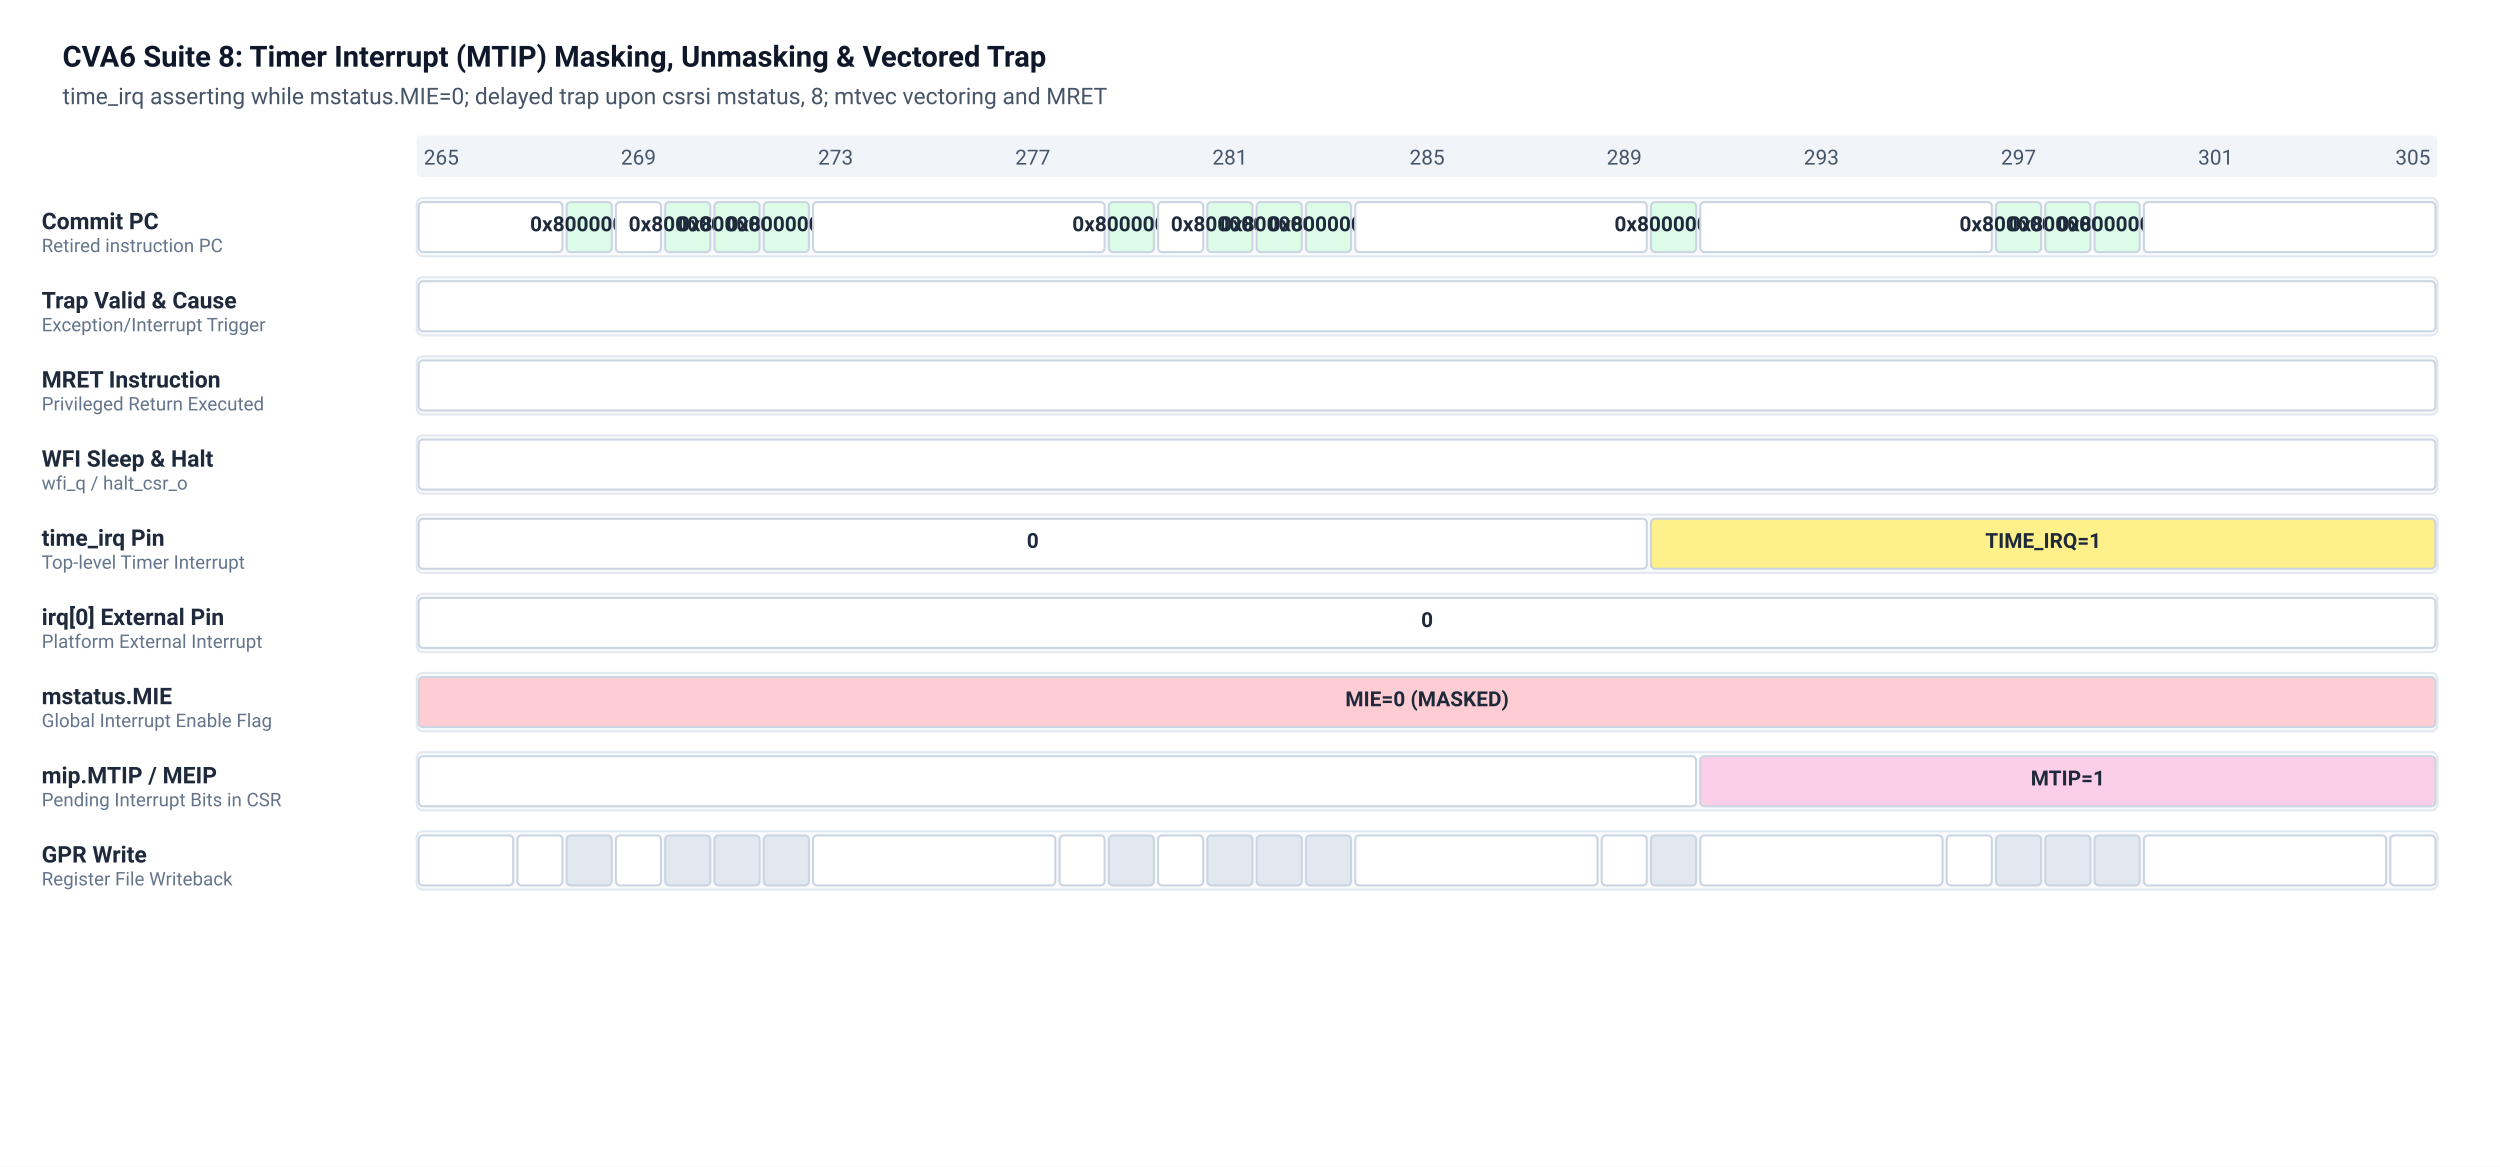
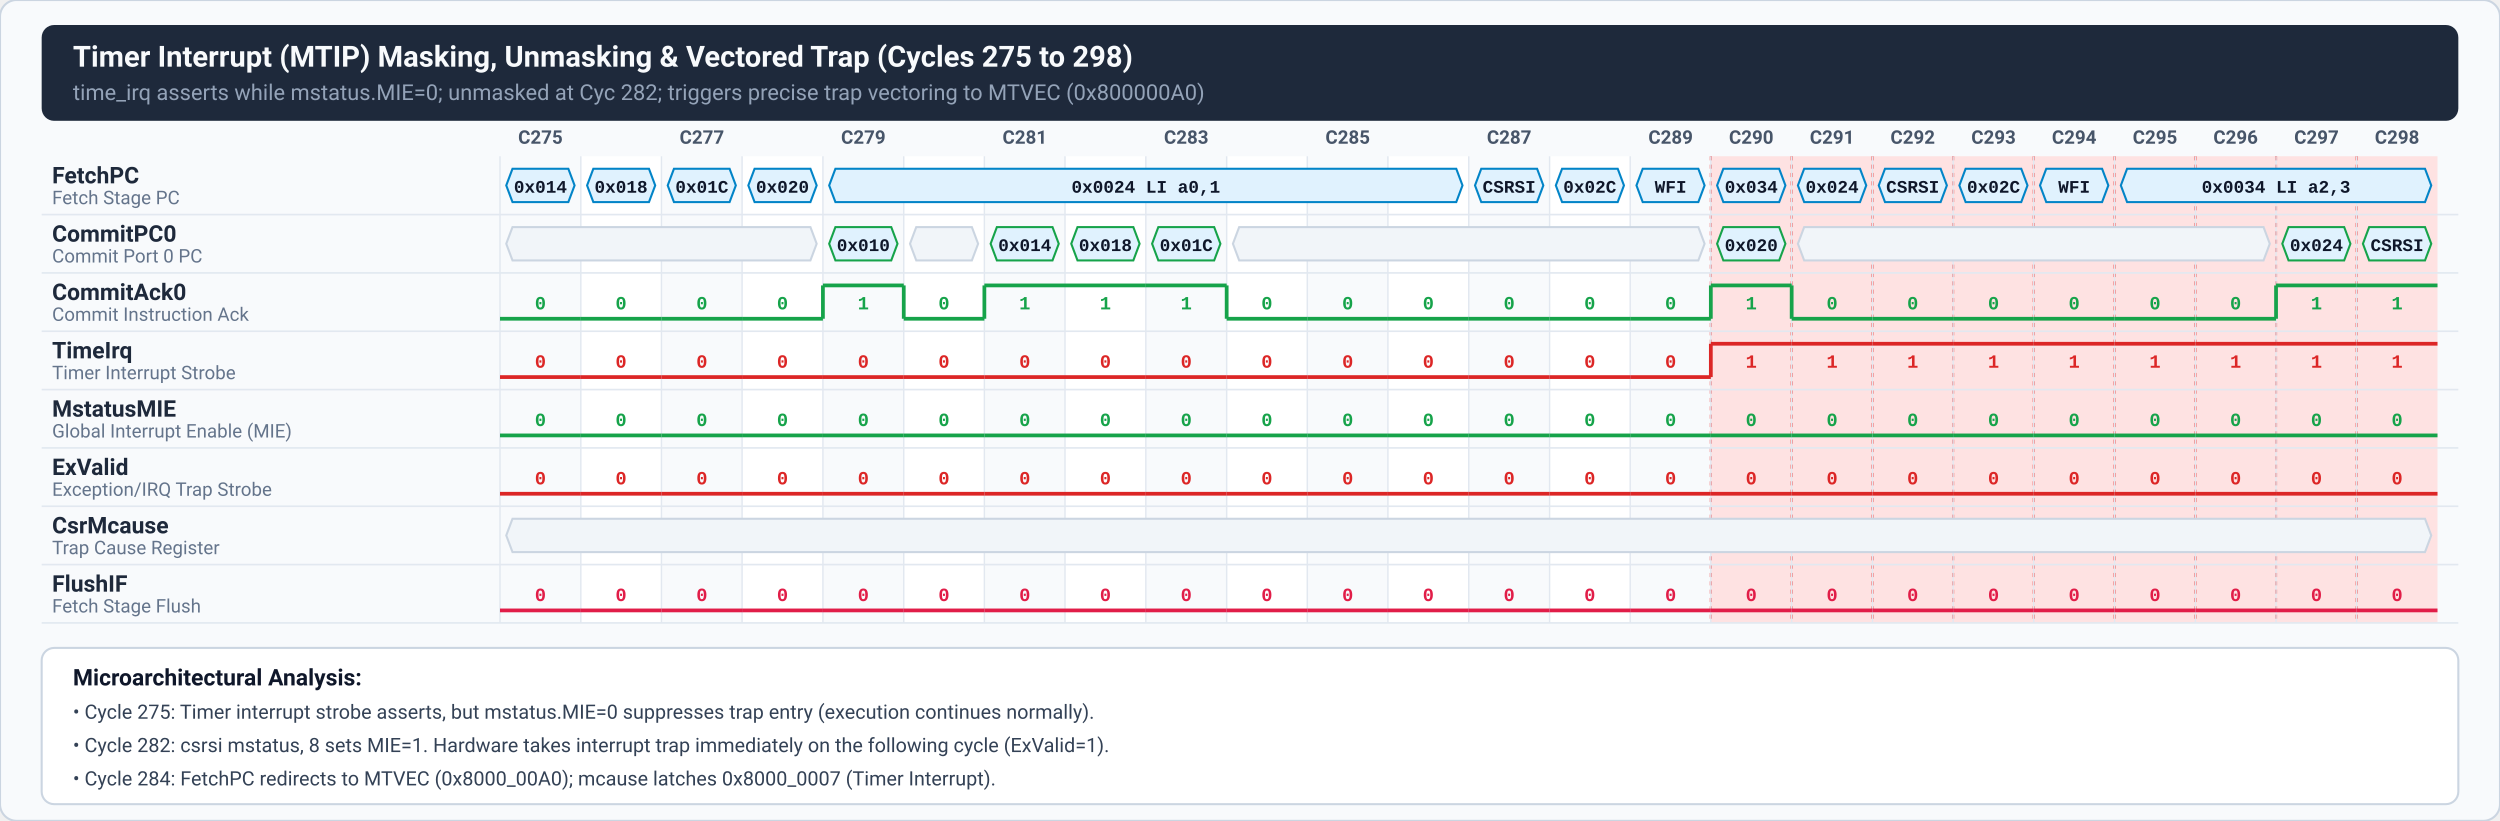
- <svg xmlns="http://www.w3.org/2000/svg" width="1200" height="560" viewBox="0 0 1200 560">
+ <svg xmlns="http://www.w3.org/2000/svg" viewBox="0 0 1200 394" width="1200" height="394">
  <defs>
-     <style type="text/css">
-     text { font-family: -apple-system, BlinkMacSystemFont, 'Segoe UI', Roboto, Helvetica, Arial, sans-serif; }
-     .sig-lbl { font-size: 11px; font-weight: 600; fill: #1e293b; }
-     .sig-sub { font-size: 9px; fill: #64748b; }
-     .cyc-lbl { font-size: 10px; fill: #475569; text-anchor: middle; }
-     .box-lbl { font-size: 10px; font-weight: 600; text-anchor: middle; }
-     .hex-lbl { font-size: 9px; font-family: monospace; text-anchor: middle; }
-     .sec-hdr { font-size: 14px; font-weight: 700; fill: #0f172a; }
-     .sec-sub { font-size: 11px; fill: #475569; }
-   </style>
-     <linearGradient id="grid-grad" x1="0" y1="0" x2="0" y2="1">
-       <stop offset="0%" stop-color="#f8fafc" />
-       <stop offset="100%" stop-color="#f1f5f9" />
-     </linearGradient>
+     <style>
+   text { font-family: -apple-system, BlinkMacSystemFont, "Segoe UI", Roboto, Helvetica, Arial, sans-serif; }
+   .title { font-size: 15px; font-weight: 700; fill: #0f172a; }
+   .subtitle { font-size: 11px; fill: #475569; }
+   .sig-name { font-size: 11px; font-weight: 600; fill: #1e293b; }
+   .sig-sub { font-size: 9px; fill: #64748b; }
+   .bus { font-family: "SFMono-Regular", Consolas, "Liberation Mono", Menlo, monospace; font-size: 8.5px; font-weight: 600; text-anchor: middle; fill: #0f172a; }
+   .bit { font-family: "SFMono-Regular", Consolas, "Liberation Mono", Menlo, monospace; font-size: 9px; font-weight: 600; text-anchor: middle; }
+   .cyc { font-size: 9px; fill: #475569; font-weight: 600; text-anchor: middle; }
+   .ann-title { font-size: 11px; font-weight: 700; fill: #0f172a; }
+   .ann-body { font-size: 9.5px; fill: #334155; }
+   .tag-lbl { font-size: 9px; font-weight: 700; text-anchor: middle; fill: #ffffff; }
+ </style>
  </defs>
-   <rect width="1200" height="560" fill="#ffffff" />
-   <text x="30" y="32" class="sec-hdr">CVA6 Suite 8: Timer Interrupt (MTIP) Masking, Unmasking &amp; Vectored Trap</text>
-   <text x="30" y="50" class="sec-sub">time_irq asserting while mstatus.MIE=0; delayed trap upon csrsi mstatus, 8; mtvec vectoring and MRET</text>
-   <rect x="200" y="65" width="970" height="20" fill="#f1f5f9" rx="2" />
-   <text x="211.829" y="79" class="cyc-lbl">265</text>
-   <text x="306.463" y="79" class="cyc-lbl">269</text>
-   <text x="401.098" y="79" class="cyc-lbl">273</text>
-   <text x="495.732" y="79" class="cyc-lbl">277</text>
-   <text x="590.366" y="79" class="cyc-lbl">281</text>
-   <text x="685" y="79" class="cyc-lbl">285</text>
-   <text x="779.634" y="79" class="cyc-lbl">289</text>
-   <text x="874.268" y="79" class="cyc-lbl">293</text>
-   <text x="968.902" y="79" class="cyc-lbl">297</text>
-   <text x="1063.537" y="79" class="cyc-lbl">301</text>
-   <text x="1158.171" y="79" class="cyc-lbl">305</text>
-   <text x="20" y="110" class="sig-lbl">Commit PC</text>
-   <text x="20" y="121" class="sig-sub">Retired instruction PC</text>
-   <rect x="200" y="95" width="970" height="28" fill="#f8fafc" stroke="#e2e8f0" rx="3" />
-   <rect x="201.0" y="97" width="68.976" height="24" rx="2" fill="#ffffff" stroke="#cbd5e1" />
-   <rect x="271.976" y="97" width="21.659" height="24" rx="2" fill="#dcfce7" stroke="#cbd5e1" />
-   <text x="282.805" y="111" class="box-lbl" fill="#1e293b">0x80000000</text>
-   <rect x="295.634" y="97" width="21.659" height="24" rx="2" fill="#ffffff" stroke="#cbd5e1" />
-   <rect x="319.293" y="97" width="21.659" height="24" rx="2" fill="#dcfce7" stroke="#cbd5e1" />
-   <text x="330.122" y="111" class="box-lbl" fill="#1e293b">0x80000004</text>
-   <rect x="342.951" y="97" width="21.659" height="24" rx="2" fill="#dcfce7" stroke="#cbd5e1" />
-   <text x="353.78" y="111" class="box-lbl" fill="#1e293b">0x80000008</text>
-   <rect x="366.61" y="97" width="21.659" height="24" rx="2" fill="#dcfce7" stroke="#cbd5e1" />
-   <text x="377.439" y="111" class="box-lbl" fill="#1e293b">0x8000000C</text>
-   <rect x="390.268" y="97" width="139.951" height="24" rx="2" fill="#ffffff" stroke="#cbd5e1" />
-   <rect x="532.22" y="97" width="21.659" height="24" rx="2" fill="#dcfce7" stroke="#cbd5e1" />
-   <text x="543.049" y="111" class="box-lbl" fill="#1e293b">0x80000010</text>
-   <rect x="555.878" y="97" width="21.659" height="24" rx="2" fill="#ffffff" stroke="#cbd5e1" />
-   <rect x="579.537" y="97" width="21.659" height="24" rx="2" fill="#dcfce7" stroke="#cbd5e1" />
-   <text x="590.366" y="111" class="box-lbl" fill="#1e293b">0x80000014</text>
-   <rect x="603.195" y="97" width="21.659" height="24" rx="2" fill="#dcfce7" stroke="#cbd5e1" />
-   <text x="614.024" y="111" class="box-lbl" fill="#1e293b">0x80000018</text>
-   <rect x="626.854" y="97" width="21.659" height="24" rx="2" fill="#dcfce7" stroke="#cbd5e1" />
-   <text x="637.683" y="111" class="box-lbl" fill="#1e293b">0x8000001C</text>
-   <rect x="650.512" y="97" width="139.951" height="24" rx="2" fill="#ffffff" stroke="#cbd5e1" />
-   <rect x="792.463" y="97" width="21.659" height="24" rx="2" fill="#dcfce7" stroke="#cbd5e1" />
-   <text x="803.293" y="111" class="box-lbl" fill="#1e293b">0x80000020</text>
-   <rect x="816.122" y="97" width="139.951" height="24" rx="2" fill="#ffffff" stroke="#cbd5e1" />
-   <rect x="958.073" y="97" width="21.659" height="24" rx="2" fill="#dcfce7" stroke="#cbd5e1" />
-   <text x="968.902" y="111" class="box-lbl" fill="#1e293b">0x80000024</text>
-   <rect x="981.732" y="97" width="21.659" height="24" rx="2" fill="#dcfce7" stroke="#cbd5e1" />
-   <text x="992.561" y="111" class="box-lbl" fill="#1e293b">0x80000028</text>
-   <rect x="1005.39" y="97" width="21.659" height="24" rx="2" fill="#dcfce7" stroke="#cbd5e1" />
-   <text x="1016.22" y="111" class="box-lbl" fill="#1e293b">0x8000002C</text>
-   <rect x="1029.049" y="97" width="139.951" height="24" rx="2" fill="#ffffff" stroke="#cbd5e1" />
-   <text x="20" y="148" class="sig-lbl">Trap Valid &amp; Cause</text>
-   <text x="20" y="159" class="sig-sub">Exception/Interrupt Trigger</text>
-   <rect x="200" y="133" width="970" height="28" fill="#f8fafc" stroke="#e2e8f0" rx="3" />
-   <rect x="201.0" y="135" width="968" height="24" rx="2" fill="#ffffff" stroke="#cbd5e1" />
-   <text x="20" y="186" class="sig-lbl">MRET Instruction</text>
-   <text x="20" y="197" class="sig-sub">Privileged Return Executed</text>
-   <rect x="200" y="171" width="970" height="28" fill="#f8fafc" stroke="#e2e8f0" rx="3" />
-   <rect x="201.0" y="173" width="968" height="24" rx="2" fill="#ffffff" stroke="#cbd5e1" />
-   <text x="20" y="224" class="sig-lbl">WFI Sleep &amp; Halt</text>
-   <text x="20" y="235" class="sig-sub">wfi_q / halt_csr_o</text>
-   <rect x="200" y="209" width="970" height="28" fill="#f8fafc" stroke="#e2e8f0" rx="3" />
-   <rect x="201.0" y="211" width="968" height="24" rx="2" fill="#ffffff" stroke="#cbd5e1" />
-   <text x="20" y="262" class="sig-lbl">time_irq Pin</text>
-   <text x="20" y="273" class="sig-sub">Top-level Timer Interrupt</text>
-   <rect x="200" y="247" width="970" height="28" fill="#f8fafc" stroke="#e2e8f0" rx="3" />
-   <rect x="201.0" y="249" width="589.463" height="24" rx="2" fill="#ffffff" stroke="#cbd5e1" />
-   <text x="495.732" y="263" class="box-lbl" fill="#1e293b">0</text>
-   <rect x="792.463" y="249" width="376.537" height="24" rx="2" fill="#fef08a" stroke="#cbd5e1" />
-   <text x="980.732" y="263" class="box-lbl" fill="#1e293b">TIME_IRQ=1</text>
-   <text x="20" y="300" class="sig-lbl">irq[0] External Pin</text>
-   <text x="20" y="311" class="sig-sub">Platform External Interrupt</text>
-   <rect x="200" y="285" width="970" height="28" fill="#f8fafc" stroke="#e2e8f0" rx="3" />
-   <rect x="201.0" y="287" width="968" height="24" rx="2" fill="#ffffff" stroke="#cbd5e1" />
-   <text x="685.0" y="301" class="box-lbl" fill="#1e293b">0</text>
-   <text x="20" y="338" class="sig-lbl">mstatus.MIE</text>
-   <text x="20" y="349" class="sig-sub">Global Interrupt Enable Flag</text>
-   <rect x="200" y="323" width="970" height="28" fill="#f8fafc" stroke="#e2e8f0" rx="3" />
-   <rect x="201.0" y="325" width="968" height="24" rx="2" fill="#fecdd3" stroke="#cbd5e1" />
-   <text x="685.0" y="339" class="box-lbl" fill="#1e293b">MIE=0 (MASKED)</text>
-   <text x="20" y="376" class="sig-lbl">mip.MTIP / MEIP</text>
-   <text x="20" y="387" class="sig-sub">Pending Interrupt Bits in CSR</text>
-   <rect x="200" y="361" width="970" height="28" fill="#f8fafc" stroke="#e2e8f0" rx="3" />
-   <rect x="201.0" y="363" width="613.122" height="24" rx="2" fill="#ffffff" stroke="#cbd5e1" />
-   <rect x="816.122" y="363" width="352.878" height="24" rx="2" fill="#fbcfe8" stroke="#cbd5e1" />
-   <text x="992.561" y="377" class="box-lbl" fill="#1e293b">MTIP=1</text>
-   <text x="20" y="414" class="sig-lbl">GPR Write</text>
-   <text x="20" y="425" class="sig-sub">Register File Writeback</text>
-   <rect x="200" y="399" width="970" height="28" fill="#f8fafc" stroke="#e2e8f0" rx="3" />
-   <rect x="201.0" y="401" width="45.317" height="24" rx="2" fill="#ffffff" stroke="#cbd5e1" />
-   <rect x="248.317" y="401" width="21.659" height="24" rx="2" fill="#ffffff" stroke="#cbd5e1" />
-   <rect x="271.976" y="401" width="21.659" height="24" rx="2" fill="#e2e8f0" stroke="#cbd5e1" />
-   <rect x="295.634" y="401" width="21.659" height="24" rx="2" fill="#ffffff" stroke="#cbd5e1" />
-   <rect x="319.293" y="401" width="21.659" height="24" rx="2" fill="#e2e8f0" stroke="#cbd5e1" />
-   <rect x="342.951" y="401" width="21.659" height="24" rx="2" fill="#e2e8f0" stroke="#cbd5e1" />
-   <rect x="366.61" y="401" width="21.659" height="24" rx="2" fill="#e2e8f0" stroke="#cbd5e1" />
-   <rect x="390.268" y="401" width="116.293" height="24" rx="2" fill="#ffffff" stroke="#cbd5e1" />
-   <rect x="508.561" y="401" width="21.659" height="24" rx="2" fill="#ffffff" stroke="#cbd5e1" />
-   <rect x="532.22" y="401" width="21.659" height="24" rx="2" fill="#e2e8f0" stroke="#cbd5e1" />
-   <rect x="555.878" y="401" width="21.659" height="24" rx="2" fill="#ffffff" stroke="#cbd5e1" />
-   <rect x="579.537" y="401" width="21.659" height="24" rx="2" fill="#e2e8f0" stroke="#cbd5e1" />
-   <rect x="603.195" y="401" width="21.659" height="24" rx="2" fill="#e2e8f0" stroke="#cbd5e1" />
-   <rect x="626.854" y="401" width="21.659" height="24" rx="2" fill="#e2e8f0" stroke="#cbd5e1" />
-   <rect x="650.512" y="401" width="116.293" height="24" rx="2" fill="#ffffff" stroke="#cbd5e1" />
-   <rect x="768.805" y="401" width="21.659" height="24" rx="2" fill="#ffffff" stroke="#cbd5e1" />
-   <rect x="792.463" y="401" width="21.659" height="24" rx="2" fill="#e2e8f0" stroke="#cbd5e1" />
-   <rect x="816.122" y="401" width="116.293" height="24" rx="2" fill="#ffffff" stroke="#cbd5e1" />
-   <rect x="934.415" y="401" width="21.659" height="24" rx="2" fill="#ffffff" stroke="#cbd5e1" />
-   <rect x="958.073" y="401" width="21.659" height="24" rx="2" fill="#e2e8f0" stroke="#cbd5e1" />
-   <rect x="981.732" y="401" width="21.659" height="24" rx="2" fill="#e2e8f0" stroke="#cbd5e1" />
-   <rect x="1005.39" y="401" width="21.659" height="24" rx="2" fill="#e2e8f0" stroke="#cbd5e1" />
-   <rect x="1029.049" y="401" width="116.293" height="24" rx="2" fill="#ffffff" stroke="#cbd5e1" />
-   <rect x="1147.341" y="401" width="21.659" height="24" rx="2" fill="#ffffff" stroke="#cbd5e1" />
+   <rect width="1200" height="394" fill="#f8fafc" rx="8" stroke="#cbd5e1" stroke-width="1" />
+   <rect x="20" y="12" width="1160" height="46" rx="6" fill="#1e293b" />
+   <text x="35" y="32" font-size="14" font-weight="700" fill="#f8fafc">Timer Interrupt (MTIP) Masking, Unmasking &amp; Vectored Trap (Cycles 275 to 298)</text>
+   <text x="35" y="48" font-size="10.5" fill="#94a3b8">time_irq asserts while mstatus.MIE=0; unmasked at Cyc 282; triggers precise trap vectoring to MTVEC (0x800000A0)</text>
+   <rect x="240.0" y="75" width="38.8" height="224" fill="#f8fafc" />
+   <line x1="240.0" y1="75" x2="240.0" y2="299" stroke="#e2e8f0" stroke-width="0.7" />
+   <text x="259.4" y="69" class="cyc" fill="#475569">C275</text>
+   <rect x="278.8" y="75" width="38.8" height="224" fill="#ffffff" />
+   <line x1="278.8" y1="75" x2="278.8" y2="299" stroke="#e2e8f0" stroke-width="0.7" />
+   <rect x="317.5" y="75" width="38.8" height="224" fill="#f8fafc" />
+   <line x1="317.5" y1="75" x2="317.5" y2="299" stroke="#e2e8f0" stroke-width="0.7" />
+   <text x="336.9" y="69" class="cyc" fill="#475569">C277</text>
+   <rect x="356.2" y="75" width="38.8" height="224" fill="#ffffff" />
+   <line x1="356.2" y1="75" x2="356.2" y2="299" stroke="#e2e8f0" stroke-width="0.7" />
+   <rect x="395.0" y="75" width="38.8" height="224" fill="#f8fafc" />
+   <line x1="395.0" y1="75" x2="395.0" y2="299" stroke="#e2e8f0" stroke-width="0.7" />
+   <text x="414.4" y="69" class="cyc" fill="#475569">C279</text>
+   <rect x="433.8" y="75" width="38.8" height="224" fill="#ffffff" />
+   <line x1="433.8" y1="75" x2="433.8" y2="299" stroke="#e2e8f0" stroke-width="0.7" />
+   <rect x="472.5" y="75" width="38.8" height="224" fill="#f8fafc" />
+   <line x1="472.5" y1="75" x2="472.5" y2="299" stroke="#e2e8f0" stroke-width="0.7" />
+   <text x="491.9" y="69" class="cyc" fill="#475569">C281</text>
+   <rect x="511.2" y="75" width="38.8" height="224" fill="#ffffff" />
+   <line x1="511.2" y1="75" x2="511.2" y2="299" stroke="#e2e8f0" stroke-width="0.7" />
+   <rect x="550.0" y="75" width="38.8" height="224" fill="#f8fafc" />
+   <line x1="550.0" y1="75" x2="550.0" y2="299" stroke="#e2e8f0" stroke-width="0.7" />
+   <text x="569.4" y="69" class="cyc" fill="#475569">C283</text>
+   <rect x="588.8" y="75" width="38.8" height="224" fill="#ffffff" />
+   <line x1="588.8" y1="75" x2="588.8" y2="299" stroke="#e2e8f0" stroke-width="0.7" />
+   <rect x="627.5" y="75" width="38.8" height="224" fill="#f8fafc" />
+   <line x1="627.5" y1="75" x2="627.5" y2="299" stroke="#e2e8f0" stroke-width="0.7" />
+   <text x="646.9" y="69" class="cyc" fill="#475569">C285</text>
+   <rect x="666.2" y="75" width="38.8" height="224" fill="#ffffff" />
+   <line x1="666.2" y1="75" x2="666.2" y2="299" stroke="#e2e8f0" stroke-width="0.7" />
+   <rect x="705.0" y="75" width="38.8" height="224" fill="#f8fafc" />
+   <line x1="705.0" y1="75" x2="705.0" y2="299" stroke="#e2e8f0" stroke-width="0.7" />
+   <text x="724.4" y="69" class="cyc" fill="#475569">C287</text>
+   <rect x="743.8" y="75" width="38.8" height="224" fill="#ffffff" />
+   <line x1="743.8" y1="75" x2="743.8" y2="299" stroke="#e2e8f0" stroke-width="0.7" />
+   <rect x="782.5" y="75" width="38.8" height="224" fill="#f8fafc" />
+   <line x1="782.5" y1="75" x2="782.5" y2="299" stroke="#e2e8f0" stroke-width="0.7" />
+   <text x="801.9" y="69" class="cyc" fill="#475569">C289</text>
+   <rect x="821.2" y="75" width="38.8" height="224" fill="#fee2e2" />
+   <line x1="821.2" y1="75" x2="821.2" y2="299" stroke="#ef4444" stroke-width="1" stroke-dasharray="2,2" />
+   <line x1="821.2" y1="75" x2="821.2" y2="299" stroke="#e2e8f0" stroke-width="0.7" />
+   <text x="840.6" y="69" class="cyc" fill="#dc2626">C290</text>
+   <rect x="860.0" y="75" width="38.8" height="224" fill="#fee2e2" />
+   <line x1="860.0" y1="75" x2="860.0" y2="299" stroke="#ef4444" stroke-width="1" stroke-dasharray="2,2" />
+   <line x1="860.0" y1="75" x2="860.0" y2="299" stroke="#e2e8f0" stroke-width="0.7" />
+   <text x="879.4" y="69" class="cyc" fill="#dc2626">C291</text>
+   <rect x="898.8" y="75" width="38.8" height="224" fill="#fee2e2" />
+   <line x1="898.8" y1="75" x2="898.8" y2="299" stroke="#ef4444" stroke-width="1" stroke-dasharray="2,2" />
+   <line x1="898.8" y1="75" x2="898.8" y2="299" stroke="#e2e8f0" stroke-width="0.7" />
+   <text x="918.1" y="69" class="cyc" fill="#dc2626">C292</text>
+   <rect x="937.5" y="75" width="38.8" height="224" fill="#fee2e2" />
+   <line x1="937.5" y1="75" x2="937.5" y2="299" stroke="#ef4444" stroke-width="1" stroke-dasharray="2,2" />
+   <line x1="937.5" y1="75" x2="937.5" y2="299" stroke="#e2e8f0" stroke-width="0.7" />
+   <text x="956.9" y="69" class="cyc" fill="#dc2626">C293</text>
+   <rect x="976.2" y="75" width="38.8" height="224" fill="#fee2e2" />
+   <line x1="976.2" y1="75" x2="976.2" y2="299" stroke="#ef4444" stroke-width="1" stroke-dasharray="2,2" />
+   <line x1="976.2" y1="75" x2="976.2" y2="299" stroke="#e2e8f0" stroke-width="0.7" />
+   <text x="995.6" y="69" class="cyc" fill="#dc2626">C294</text>
+   <rect x="1015.0" y="75" width="38.8" height="224" fill="#fee2e2" />
+   <line x1="1015.0" y1="75" x2="1015.0" y2="299" stroke="#ef4444" stroke-width="1" stroke-dasharray="2,2" />
+   <line x1="1015.0" y1="75" x2="1015.0" y2="299" stroke="#e2e8f0" stroke-width="0.7" />
+   <text x="1034.4" y="69" class="cyc" fill="#dc2626">C295</text>
+   <rect x="1053.8" y="75" width="38.8" height="224" fill="#fee2e2" />
+   <line x1="1053.8" y1="75" x2="1053.8" y2="299" stroke="#ef4444" stroke-width="1" stroke-dasharray="2,2" />
+   <line x1="1053.8" y1="75" x2="1053.8" y2="299" stroke="#e2e8f0" stroke-width="0.7" />
+   <text x="1073.1" y="69" class="cyc" fill="#dc2626">C296</text>
+   <rect x="1092.5" y="75" width="38.8" height="224" fill="#fee2e2" />
+   <line x1="1092.5" y1="75" x2="1092.5" y2="299" stroke="#ef4444" stroke-width="1" stroke-dasharray="2,2" />
+   <line x1="1092.5" y1="75" x2="1092.5" y2="299" stroke="#e2e8f0" stroke-width="0.7" />
+   <text x="1111.9" y="69" class="cyc" fill="#dc2626">C297</text>
+   <rect x="1131.2" y="75" width="38.8" height="224" fill="#fee2e2" />
+   <line x1="1131.2" y1="75" x2="1131.2" y2="299" stroke="#ef4444" stroke-width="1" stroke-dasharray="2,2" />
+   <line x1="1131.2" y1="75" x2="1131.2" y2="299" stroke="#e2e8f0" stroke-width="0.7" />
+   <text x="1150.6" y="69" class="cyc" fill="#dc2626">C298</text>
+   <line x1="20" y1="103" x2="1180" y2="103" stroke="#e2e8f0" stroke-width="0.8" />
+   <text x="25" y="88" class="sig-name">FetchPC</text>
+   <text x="25" y="98" class="sig-sub">Fetch Stage PC</text>
+   <polygon points="243.0,89.0 246.0,81.0 272.8,81.0 275.8,89.0 272.8,97.0 246.0,97.0" fill="#e0f2fe" stroke="#0284c7" stroke-width="1" />
+   <text x="259.4" y="92.5" class="bus">0x014</text>
+   <polygon points="281.8,89.0 284.8,81.0 311.5,81.0 314.5,89.0 311.5,97.0 284.8,97.0" fill="#e0f2fe" stroke="#0284c7" stroke-width="1" />
+   <text x="298.1" y="92.5" class="bus">0x018</text>
+   <polygon points="320.5,89.0 323.5,81.0 350.2,81.0 353.2,89.0 350.2,97.0 323.5,97.0" fill="#e0f2fe" stroke="#0284c7" stroke-width="1" />
+   <text x="336.9" y="92.5" class="bus">0x01C</text>
+   <polygon points="359.2,89.0 362.2,81.0 389.0,81.0 392.0,89.0 389.0,97.0 362.2,97.0" fill="#e0f2fe" stroke="#0284c7" stroke-width="1" />
+   <text x="375.6" y="92.5" class="bus">0x020</text>
+   <polygon points="398.0,89.0 401.0,81.0 699.0,81.0 702.0,89.0 699.0,97.0 401.0,97.0" fill="#e0f2fe" stroke="#0284c7" stroke-width="1" />
+   <text x="550.0" y="92.5" class="bus">0x0024 LI a0,1</text>
+   <polygon points="708.0,89.0 711.0,81.0 737.8,81.0 740.8,89.0 737.8,97.0 711.0,97.0" fill="#e0f2fe" stroke="#0284c7" stroke-width="1" />
+   <text x="724.4" y="92.5" class="bus">CSRSI</text>
+   <polygon points="746.8,89.0 749.8,81.0 776.5,81.0 779.5,89.0 776.5,97.0 749.8,97.0" fill="#e0f2fe" stroke="#0284c7" stroke-width="1" />
+   <text x="763.1" y="92.5" class="bus">0x02C</text>
+   <polygon points="785.5,89.0 788.5,81.0 815.2,81.0 818.2,89.0 815.2,97.0 788.5,97.0" fill="#e0f2fe" stroke="#0284c7" stroke-width="1" />
+   <text x="801.9" y="92.5" class="bus">WFI</text>
+   <polygon points="824.2,89.0 827.2,81.0 854.0,81.0 857.0,89.0 854.0,97.0 827.2,97.0" fill="#e0f2fe" stroke="#0284c7" stroke-width="1" />
+   <text x="840.6" y="92.5" class="bus">0x034</text>
+   <polygon points="863.0,89.0 866.0,81.0 892.8,81.0 895.8,89.0 892.8,97.0 866.0,97.0" fill="#e0f2fe" stroke="#0284c7" stroke-width="1" />
+   <text x="879.4" y="92.5" class="bus">0x024</text>
+   <polygon points="901.8,89.0 904.8,81.0 931.5,81.0 934.5,89.0 931.5,97.0 904.8,97.0" fill="#e0f2fe" stroke="#0284c7" stroke-width="1" />
+   <text x="918.1" y="92.5" class="bus">CSRSI</text>
+   <polygon points="940.5,89.0 943.5,81.0 970.2,81.0 973.2,89.0 970.2,97.0 943.5,97.0" fill="#e0f2fe" stroke="#0284c7" stroke-width="1" />
+   <text x="956.9" y="92.5" class="bus">0x02C</text>
+   <polygon points="979.2,89.0 982.2,81.0 1009.0,81.0 1012.0,89.0 1009.0,97.0 982.2,97.0" fill="#e0f2fe" stroke="#0284c7" stroke-width="1" />
+   <text x="995.6" y="92.5" class="bus">WFI</text>
+   <polygon points="1018.0,89.0 1021.0,81.0 1164.0,81.0 1167.0,89.0 1164.0,97.0 1021.0,97.0" fill="#e0f2fe" stroke="#0284c7" stroke-width="1" />
+   <text x="1092.5" y="92.5" class="bus">0x0034 LI a2,3</text>
+   <line x1="20" y1="131" x2="1180" y2="131" stroke="#e2e8f0" stroke-width="0.8" />
+   <text x="25" y="116" class="sig-name">CommitPC0</text>
+   <text x="25" y="126" class="sig-sub">Commit Port 0 PC</text>
+   <polygon points="243.0,117.0 246.0,109.0 389.0,109.0 392.0,117.0 389.0,125.0 246.0,125.0" fill="#f1f5f9" stroke="#cbd5e1" stroke-width="1" />
+   <polygon points="398.0,117.0 401.0,109.0 427.8,109.0 430.8,117.0 427.8,125.0 401.0,125.0" fill="#e0f2fe" stroke="#16a34a" stroke-width="1" />
+   <text x="414.4" y="120.5" class="bus">0x010</text>
+   <polygon points="436.8,117.0 439.8,109.0 466.5,109.0 469.5,117.0 466.5,125.0 439.8,125.0" fill="#f1f5f9" stroke="#cbd5e1" stroke-width="1" />
+   <polygon points="475.5,117.0 478.5,109.0 505.2,109.0 508.2,117.0 505.2,125.0 478.5,125.0" fill="#e0f2fe" stroke="#16a34a" stroke-width="1" />
+   <text x="491.9" y="120.5" class="bus">0x014</text>
+   <polygon points="514.2,117.0 517.2,109.0 544.0,109.0 547.0,117.0 544.0,125.0 517.2,125.0" fill="#e0f2fe" stroke="#16a34a" stroke-width="1" />
+   <text x="530.6" y="120.5" class="bus">0x018</text>
+   <polygon points="553.0,117.0 556.0,109.0 582.8,109.0 585.8,117.0 582.8,125.0 556.0,125.0" fill="#e0f2fe" stroke="#16a34a" stroke-width="1" />
+   <text x="569.4" y="120.5" class="bus">0x01C</text>
+   <polygon points="591.8,117.0 594.8,109.0 815.2,109.0 818.2,117.0 815.2,125.0 594.8,125.0" fill="#f1f5f9" stroke="#cbd5e1" stroke-width="1" />
+   <polygon points="824.2,117.0 827.2,109.0 854.0,109.0 857.0,117.0 854.0,125.0 827.2,125.0" fill="#e0f2fe" stroke="#16a34a" stroke-width="1" />
+   <text x="840.6" y="120.5" class="bus">0x020</text>
+   <polygon points="863.0,117.0 866.0,109.0 1086.5,109.0 1089.5,117.0 1086.5,125.0 866.0,125.0" fill="#f1f5f9" stroke="#cbd5e1" stroke-width="1" />
+   <polygon points="1095.5,117.0 1098.5,109.0 1125.2,109.0 1128.2,117.0 1125.2,125.0 1098.5,125.0" fill="#e0f2fe" stroke="#16a34a" stroke-width="1" />
+   <text x="1111.9" y="120.5" class="bus">0x024</text>
+   <polygon points="1134.2,117.0 1137.2,109.0 1164.0,109.0 1167.0,117.0 1164.0,125.0 1137.2,125.0" fill="#e0f2fe" stroke="#16a34a" stroke-width="1" />
+   <text x="1150.6" y="120.5" class="bus">CSRSI</text>
+   <line x1="20" y1="159" x2="1180" y2="159" stroke="#e2e8f0" stroke-width="0.8" />
+   <text x="25" y="144" class="sig-name">CommitAck0</text>
+   <text x="25" y="154" class="sig-sub">Commit Instruction Ack</text>
+   <line x1="240.0" y1="153.0" x2="278.8" y2="153.0" stroke="#16a34a" stroke-width="1.8" />
+   <text x="259.4" y="148.5" class="bit" fill="#16a34a">0</text>
+   <line x1="278.8" y1="153.0" x2="317.5" y2="153.0" stroke="#16a34a" stroke-width="1.8" />
+   <text x="298.1" y="148.5" class="bit" fill="#16a34a">0</text>
+   <line x1="317.5" y1="153.0" x2="356.2" y2="153.0" stroke="#16a34a" stroke-width="1.8" />
+   <text x="336.9" y="148.5" class="bit" fill="#16a34a">0</text>
+   <line x1="356.2" y1="153.0" x2="395.0" y2="153.0" stroke="#16a34a" stroke-width="1.8" />
+   <text x="375.6" y="148.5" class="bit" fill="#16a34a">0</text>
+   <line x1="395.0" y1="153.0" x2="395.0" y2="137.0" stroke="#16a34a" stroke-width="1.8" />
+   <line x1="395.0" y1="137.0" x2="433.8" y2="137.0" stroke="#16a34a" stroke-width="1.8" />
+   <text x="414.4" y="148.5" class="bit" fill="#16a34a">1</text>
+   <line x1="433.8" y1="137.0" x2="433.8" y2="153.0" stroke="#16a34a" stroke-width="1.8" />
+   <line x1="433.8" y1="153.0" x2="472.5" y2="153.0" stroke="#16a34a" stroke-width="1.8" />
+   <text x="453.1" y="148.5" class="bit" fill="#16a34a">0</text>
+   <line x1="472.5" y1="153.0" x2="472.5" y2="137.0" stroke="#16a34a" stroke-width="1.8" />
+   <line x1="472.5" y1="137.0" x2="511.2" y2="137.0" stroke="#16a34a" stroke-width="1.8" />
+   <text x="491.9" y="148.5" class="bit" fill="#16a34a">1</text>
+   <line x1="511.2" y1="137.0" x2="550.0" y2="137.0" stroke="#16a34a" stroke-width="1.8" />
+   <text x="530.6" y="148.5" class="bit" fill="#16a34a">1</text>
+   <line x1="550.0" y1="137.0" x2="588.8" y2="137.0" stroke="#16a34a" stroke-width="1.8" />
+   <text x="569.4" y="148.5" class="bit" fill="#16a34a">1</text>
+   <line x1="588.8" y1="137.0" x2="588.8" y2="153.0" stroke="#16a34a" stroke-width="1.8" />
+   <line x1="588.8" y1="153.0" x2="627.5" y2="153.0" stroke="#16a34a" stroke-width="1.8" />
+   <text x="608.1" y="148.5" class="bit" fill="#16a34a">0</text>
+   <line x1="627.5" y1="153.0" x2="666.2" y2="153.0" stroke="#16a34a" stroke-width="1.8" />
+   <text x="646.9" y="148.5" class="bit" fill="#16a34a">0</text>
+   <line x1="666.2" y1="153.0" x2="705.0" y2="153.0" stroke="#16a34a" stroke-width="1.8" />
+   <text x="685.6" y="148.5" class="bit" fill="#16a34a">0</text>
+   <line x1="705.0" y1="153.0" x2="743.8" y2="153.0" stroke="#16a34a" stroke-width="1.8" />
+   <text x="724.4" y="148.5" class="bit" fill="#16a34a">0</text>
+   <line x1="743.8" y1="153.0" x2="782.5" y2="153.0" stroke="#16a34a" stroke-width="1.8" />
+   <text x="763.1" y="148.5" class="bit" fill="#16a34a">0</text>
+   <line x1="782.5" y1="153.0" x2="821.2" y2="153.0" stroke="#16a34a" stroke-width="1.8" />
+   <text x="801.9" y="148.5" class="bit" fill="#16a34a">0</text>
+   <line x1="821.2" y1="153.0" x2="821.2" y2="137.0" stroke="#16a34a" stroke-width="1.8" />
+   <line x1="821.2" y1="137.0" x2="860.0" y2="137.0" stroke="#16a34a" stroke-width="1.8" />
+   <text x="840.6" y="148.5" class="bit" fill="#16a34a">1</text>
+   <line x1="860.0" y1="137.0" x2="860.0" y2="153.0" stroke="#16a34a" stroke-width="1.8" />
+   <line x1="860.0" y1="153.0" x2="898.8" y2="153.0" stroke="#16a34a" stroke-width="1.8" />
+   <text x="879.4" y="148.5" class="bit" fill="#16a34a">0</text>
+   <line x1="898.8" y1="153.0" x2="937.5" y2="153.0" stroke="#16a34a" stroke-width="1.8" />
+   <text x="918.1" y="148.5" class="bit" fill="#16a34a">0</text>
+   <line x1="937.5" y1="153.0" x2="976.2" y2="153.0" stroke="#16a34a" stroke-width="1.8" />
+   <text x="956.9" y="148.5" class="bit" fill="#16a34a">0</text>
+   <line x1="976.2" y1="153.0" x2="1015.0" y2="153.0" stroke="#16a34a" stroke-width="1.8" />
+   <text x="995.6" y="148.5" class="bit" fill="#16a34a">0</text>
+   <line x1="1015.0" y1="153.0" x2="1053.8" y2="153.0" stroke="#16a34a" stroke-width="1.8" />
+   <text x="1034.4" y="148.5" class="bit" fill="#16a34a">0</text>
+   <line x1="1053.8" y1="153.0" x2="1092.5" y2="153.0" stroke="#16a34a" stroke-width="1.8" />
+   <text x="1073.1" y="148.5" class="bit" fill="#16a34a">0</text>
+   <line x1="1092.5" y1="153.0" x2="1092.5" y2="137.0" stroke="#16a34a" stroke-width="1.8" />
+   <line x1="1092.5" y1="137.0" x2="1131.2" y2="137.0" stroke="#16a34a" stroke-width="1.8" />
+   <text x="1111.9" y="148.5" class="bit" fill="#16a34a">1</text>
+   <line x1="1131.2" y1="137.0" x2="1170.0" y2="137.0" stroke="#16a34a" stroke-width="1.8" />
+   <text x="1150.6" y="148.5" class="bit" fill="#16a34a">1</text>
+   <line x1="20" y1="187" x2="1180" y2="187" stroke="#e2e8f0" stroke-width="0.8" />
+   <text x="25" y="172" class="sig-name">TimeIrq</text>
+   <text x="25" y="182" class="sig-sub">Timer Interrupt Strobe</text>
+   <line x1="240.0" y1="181.0" x2="278.8" y2="181.0" stroke="#dc2626" stroke-width="1.8" />
+   <text x="259.4" y="176.5" class="bit" fill="#dc2626">0</text>
+   <line x1="278.8" y1="181.0" x2="317.5" y2="181.0" stroke="#dc2626" stroke-width="1.8" />
+   <text x="298.1" y="176.5" class="bit" fill="#dc2626">0</text>
+   <line x1="317.5" y1="181.0" x2="356.2" y2="181.0" stroke="#dc2626" stroke-width="1.8" />
+   <text x="336.9" y="176.5" class="bit" fill="#dc2626">0</text>
+   <line x1="356.2" y1="181.0" x2="395.0" y2="181.0" stroke="#dc2626" stroke-width="1.8" />
+   <text x="375.6" y="176.5" class="bit" fill="#dc2626">0</text>
+   <line x1="395.0" y1="181.0" x2="433.8" y2="181.0" stroke="#dc2626" stroke-width="1.8" />
+   <text x="414.4" y="176.5" class="bit" fill="#dc2626">0</text>
+   <line x1="433.8" y1="181.0" x2="472.5" y2="181.0" stroke="#dc2626" stroke-width="1.8" />
+   <text x="453.1" y="176.5" class="bit" fill="#dc2626">0</text>
+   <line x1="472.5" y1="181.0" x2="511.2" y2="181.0" stroke="#dc2626" stroke-width="1.8" />
+   <text x="491.9" y="176.5" class="bit" fill="#dc2626">0</text>
+   <line x1="511.2" y1="181.0" x2="550.0" y2="181.0" stroke="#dc2626" stroke-width="1.8" />
+   <text x="530.6" y="176.5" class="bit" fill="#dc2626">0</text>
+   <line x1="550.0" y1="181.0" x2="588.8" y2="181.0" stroke="#dc2626" stroke-width="1.8" />
+   <text x="569.4" y="176.5" class="bit" fill="#dc2626">0</text>
+   <line x1="588.8" y1="181.0" x2="627.5" y2="181.0" stroke="#dc2626" stroke-width="1.8" />
+   <text x="608.1" y="176.5" class="bit" fill="#dc2626">0</text>
+   <line x1="627.5" y1="181.0" x2="666.2" y2="181.0" stroke="#dc2626" stroke-width="1.8" />
+   <text x="646.9" y="176.5" class="bit" fill="#dc2626">0</text>
+   <line x1="666.2" y1="181.0" x2="705.0" y2="181.0" stroke="#dc2626" stroke-width="1.8" />
+   <text x="685.6" y="176.5" class="bit" fill="#dc2626">0</text>
+   <line x1="705.0" y1="181.0" x2="743.8" y2="181.0" stroke="#dc2626" stroke-width="1.8" />
+   <text x="724.4" y="176.5" class="bit" fill="#dc2626">0</text>
+   <line x1="743.8" y1="181.0" x2="782.5" y2="181.0" stroke="#dc2626" stroke-width="1.8" />
+   <text x="763.1" y="176.5" class="bit" fill="#dc2626">0</text>
+   <line x1="782.5" y1="181.0" x2="821.2" y2="181.0" stroke="#dc2626" stroke-width="1.8" />
+   <text x="801.9" y="176.5" class="bit" fill="#dc2626">0</text>
+   <line x1="821.2" y1="181.0" x2="821.2" y2="165.0" stroke="#dc2626" stroke-width="1.8" />
+   <line x1="821.2" y1="165.0" x2="860.0" y2="165.0" stroke="#dc2626" stroke-width="1.8" />
+   <text x="840.6" y="176.5" class="bit" fill="#dc2626">1</text>
+   <line x1="860.0" y1="165.0" x2="898.8" y2="165.0" stroke="#dc2626" stroke-width="1.8" />
+   <text x="879.4" y="176.5" class="bit" fill="#dc2626">1</text>
+   <line x1="898.8" y1="165.0" x2="937.5" y2="165.0" stroke="#dc2626" stroke-width="1.8" />
+   <text x="918.1" y="176.5" class="bit" fill="#dc2626">1</text>
+   <line x1="937.5" y1="165.0" x2="976.2" y2="165.0" stroke="#dc2626" stroke-width="1.8" />
+   <text x="956.9" y="176.5" class="bit" fill="#dc2626">1</text>
+   <line x1="976.2" y1="165.0" x2="1015.0" y2="165.0" stroke="#dc2626" stroke-width="1.8" />
+   <text x="995.6" y="176.5" class="bit" fill="#dc2626">1</text>
+   <line x1="1015.0" y1="165.0" x2="1053.8" y2="165.0" stroke="#dc2626" stroke-width="1.8" />
+   <text x="1034.4" y="176.5" class="bit" fill="#dc2626">1</text>
+   <line x1="1053.8" y1="165.0" x2="1092.5" y2="165.0" stroke="#dc2626" stroke-width="1.8" />
+   <text x="1073.1" y="176.5" class="bit" fill="#dc2626">1</text>
+   <line x1="1092.5" y1="165.0" x2="1131.2" y2="165.0" stroke="#dc2626" stroke-width="1.8" />
+   <text x="1111.9" y="176.5" class="bit" fill="#dc2626">1</text>
+   <line x1="1131.2" y1="165.0" x2="1170.0" y2="165.0" stroke="#dc2626" stroke-width="1.8" />
+   <text x="1150.6" y="176.5" class="bit" fill="#dc2626">1</text>
+   <line x1="20" y1="215" x2="1180" y2="215" stroke="#e2e8f0" stroke-width="0.8" />
+   <text x="25" y="200" class="sig-name">MstatusMIE</text>
+   <text x="25" y="210" class="sig-sub">Global Interrupt Enable (MIE)</text>
+   <line x1="240.0" y1="209.0" x2="278.8" y2="209.0" stroke="#16a34a" stroke-width="1.8" />
+   <text x="259.4" y="204.5" class="bit" fill="#16a34a">0</text>
+   <line x1="278.8" y1="209.0" x2="317.5" y2="209.0" stroke="#16a34a" stroke-width="1.8" />
+   <text x="298.1" y="204.5" class="bit" fill="#16a34a">0</text>
+   <line x1="317.5" y1="209.0" x2="356.2" y2="209.0" stroke="#16a34a" stroke-width="1.8" />
+   <text x="336.9" y="204.5" class="bit" fill="#16a34a">0</text>
+   <line x1="356.2" y1="209.0" x2="395.0" y2="209.0" stroke="#16a34a" stroke-width="1.8" />
+   <text x="375.6" y="204.5" class="bit" fill="#16a34a">0</text>
+   <line x1="395.0" y1="209.0" x2="433.8" y2="209.0" stroke="#16a34a" stroke-width="1.8" />
+   <text x="414.4" y="204.5" class="bit" fill="#16a34a">0</text>
+   <line x1="433.8" y1="209.0" x2="472.5" y2="209.0" stroke="#16a34a" stroke-width="1.8" />
+   <text x="453.1" y="204.5" class="bit" fill="#16a34a">0</text>
+   <line x1="472.5" y1="209.0" x2="511.2" y2="209.0" stroke="#16a34a" stroke-width="1.8" />
+   <text x="491.9" y="204.5" class="bit" fill="#16a34a">0</text>
+   <line x1="511.2" y1="209.0" x2="550.0" y2="209.0" stroke="#16a34a" stroke-width="1.8" />
+   <text x="530.6" y="204.5" class="bit" fill="#16a34a">0</text>
+   <line x1="550.0" y1="209.0" x2="588.8" y2="209.0" stroke="#16a34a" stroke-width="1.8" />
+   <text x="569.4" y="204.5" class="bit" fill="#16a34a">0</text>
+   <line x1="588.8" y1="209.0" x2="627.5" y2="209.0" stroke="#16a34a" stroke-width="1.8" />
+   <text x="608.1" y="204.5" class="bit" fill="#16a34a">0</text>
+   <line x1="627.5" y1="209.0" x2="666.2" y2="209.0" stroke="#16a34a" stroke-width="1.8" />
+   <text x="646.9" y="204.5" class="bit" fill="#16a34a">0</text>
+   <line x1="666.2" y1="209.0" x2="705.0" y2="209.0" stroke="#16a34a" stroke-width="1.8" />
+   <text x="685.6" y="204.5" class="bit" fill="#16a34a">0</text>
+   <line x1="705.0" y1="209.0" x2="743.8" y2="209.0" stroke="#16a34a" stroke-width="1.8" />
+   <text x="724.4" y="204.5" class="bit" fill="#16a34a">0</text>
+   <line x1="743.8" y1="209.0" x2="782.5" y2="209.0" stroke="#16a34a" stroke-width="1.8" />
+   <text x="763.1" y="204.5" class="bit" fill="#16a34a">0</text>
+   <line x1="782.5" y1="209.0" x2="821.2" y2="209.0" stroke="#16a34a" stroke-width="1.8" />
+   <text x="801.9" y="204.5" class="bit" fill="#16a34a">0</text>
+   <line x1="821.2" y1="209.0" x2="860.0" y2="209.0" stroke="#16a34a" stroke-width="1.8" />
+   <text x="840.6" y="204.5" class="bit" fill="#16a34a">0</text>
+   <line x1="860.0" y1="209.0" x2="898.8" y2="209.0" stroke="#16a34a" stroke-width="1.8" />
+   <text x="879.4" y="204.5" class="bit" fill="#16a34a">0</text>
+   <line x1="898.8" y1="209.0" x2="937.5" y2="209.0" stroke="#16a34a" stroke-width="1.8" />
+   <text x="918.1" y="204.5" class="bit" fill="#16a34a">0</text>
+   <line x1="937.5" y1="209.0" x2="976.2" y2="209.0" stroke="#16a34a" stroke-width="1.8" />
+   <text x="956.9" y="204.5" class="bit" fill="#16a34a">0</text>
+   <line x1="976.2" y1="209.0" x2="1015.0" y2="209.0" stroke="#16a34a" stroke-width="1.8" />
+   <text x="995.6" y="204.5" class="bit" fill="#16a34a">0</text>
+   <line x1="1015.0" y1="209.0" x2="1053.8" y2="209.0" stroke="#16a34a" stroke-width="1.8" />
+   <text x="1034.4" y="204.5" class="bit" fill="#16a34a">0</text>
+   <line x1="1053.8" y1="209.0" x2="1092.5" y2="209.0" stroke="#16a34a" stroke-width="1.8" />
+   <text x="1073.1" y="204.5" class="bit" fill="#16a34a">0</text>
+   <line x1="1092.5" y1="209.0" x2="1131.2" y2="209.0" stroke="#16a34a" stroke-width="1.8" />
+   <text x="1111.9" y="204.5" class="bit" fill="#16a34a">0</text>
+   <line x1="1131.2" y1="209.0" x2="1170.0" y2="209.0" stroke="#16a34a" stroke-width="1.8" />
+   <text x="1150.6" y="204.5" class="bit" fill="#16a34a">0</text>
+   <line x1="20" y1="243" x2="1180" y2="243" stroke="#e2e8f0" stroke-width="0.8" />
+   <text x="25" y="228" class="sig-name">ExValid</text>
+   <text x="25" y="238" class="sig-sub">Exception/IRQ Trap Strobe</text>
+   <line x1="240.0" y1="237.0" x2="278.8" y2="237.0" stroke="#dc2626" stroke-width="1.8" />
+   <text x="259.4" y="232.5" class="bit" fill="#dc2626">0</text>
+   <line x1="278.8" y1="237.0" x2="317.5" y2="237.0" stroke="#dc2626" stroke-width="1.8" />
+   <text x="298.1" y="232.5" class="bit" fill="#dc2626">0</text>
+   <line x1="317.5" y1="237.0" x2="356.2" y2="237.0" stroke="#dc2626" stroke-width="1.8" />
+   <text x="336.9" y="232.5" class="bit" fill="#dc2626">0</text>
+   <line x1="356.2" y1="237.0" x2="395.0" y2="237.0" stroke="#dc2626" stroke-width="1.8" />
+   <text x="375.6" y="232.5" class="bit" fill="#dc2626">0</text>
+   <line x1="395.0" y1="237.0" x2="433.8" y2="237.0" stroke="#dc2626" stroke-width="1.8" />
+   <text x="414.4" y="232.5" class="bit" fill="#dc2626">0</text>
+   <line x1="433.8" y1="237.0" x2="472.5" y2="237.0" stroke="#dc2626" stroke-width="1.8" />
+   <text x="453.1" y="232.5" class="bit" fill="#dc2626">0</text>
+   <line x1="472.5" y1="237.0" x2="511.2" y2="237.0" stroke="#dc2626" stroke-width="1.8" />
+   <text x="491.9" y="232.5" class="bit" fill="#dc2626">0</text>
+   <line x1="511.2" y1="237.0" x2="550.0" y2="237.0" stroke="#dc2626" stroke-width="1.8" />
+   <text x="530.6" y="232.5" class="bit" fill="#dc2626">0</text>
+   <line x1="550.0" y1="237.0" x2="588.8" y2="237.0" stroke="#dc2626" stroke-width="1.8" />
+   <text x="569.4" y="232.5" class="bit" fill="#dc2626">0</text>
+   <line x1="588.8" y1="237.0" x2="627.5" y2="237.0" stroke="#dc2626" stroke-width="1.8" />
+   <text x="608.1" y="232.5" class="bit" fill="#dc2626">0</text>
+   <line x1="627.5" y1="237.0" x2="666.2" y2="237.0" stroke="#dc2626" stroke-width="1.8" />
+   <text x="646.9" y="232.5" class="bit" fill="#dc2626">0</text>
+   <line x1="666.2" y1="237.0" x2="705.0" y2="237.0" stroke="#dc2626" stroke-width="1.8" />
+   <text x="685.6" y="232.5" class="bit" fill="#dc2626">0</text>
+   <line x1="705.0" y1="237.0" x2="743.8" y2="237.0" stroke="#dc2626" stroke-width="1.8" />
+   <text x="724.4" y="232.5" class="bit" fill="#dc2626">0</text>
+   <line x1="743.8" y1="237.0" x2="782.5" y2="237.0" stroke="#dc2626" stroke-width="1.8" />
+   <text x="763.1" y="232.5" class="bit" fill="#dc2626">0</text>
+   <line x1="782.5" y1="237.0" x2="821.2" y2="237.0" stroke="#dc2626" stroke-width="1.8" />
+   <text x="801.9" y="232.5" class="bit" fill="#dc2626">0</text>
+   <line x1="821.2" y1="237.0" x2="860.0" y2="237.0" stroke="#dc2626" stroke-width="1.8" />
+   <text x="840.6" y="232.5" class="bit" fill="#dc2626">0</text>
+   <line x1="860.0" y1="237.0" x2="898.8" y2="237.0" stroke="#dc2626" stroke-width="1.8" />
+   <text x="879.4" y="232.5" class="bit" fill="#dc2626">0</text>
+   <line x1="898.8" y1="237.0" x2="937.5" y2="237.0" stroke="#dc2626" stroke-width="1.8" />
+   <text x="918.1" y="232.5" class="bit" fill="#dc2626">0</text>
+   <line x1="937.5" y1="237.0" x2="976.2" y2="237.0" stroke="#dc2626" stroke-width="1.8" />
+   <text x="956.9" y="232.5" class="bit" fill="#dc2626">0</text>
+   <line x1="976.2" y1="237.0" x2="1015.0" y2="237.0" stroke="#dc2626" stroke-width="1.8" />
+   <text x="995.6" y="232.5" class="bit" fill="#dc2626">0</text>
+   <line x1="1015.0" y1="237.0" x2="1053.8" y2="237.0" stroke="#dc2626" stroke-width="1.8" />
+   <text x="1034.4" y="232.5" class="bit" fill="#dc2626">0</text>
+   <line x1="1053.8" y1="237.0" x2="1092.5" y2="237.0" stroke="#dc2626" stroke-width="1.8" />
+   <text x="1073.1" y="232.5" class="bit" fill="#dc2626">0</text>
+   <line x1="1092.5" y1="237.0" x2="1131.2" y2="237.0" stroke="#dc2626" stroke-width="1.8" />
+   <text x="1111.9" y="232.5" class="bit" fill="#dc2626">0</text>
+   <line x1="1131.2" y1="237.0" x2="1170.0" y2="237.0" stroke="#dc2626" stroke-width="1.8" />
+   <text x="1150.6" y="232.5" class="bit" fill="#dc2626">0</text>
+   <line x1="20" y1="271" x2="1180" y2="271" stroke="#e2e8f0" stroke-width="0.8" />
+   <text x="25" y="256" class="sig-name">CsrMcause</text>
+   <text x="25" y="266" class="sig-sub">Trap Cause Register</text>
+   <polygon points="243.0,257.0 246.0,249.0 1164.0,249.0 1167.0,257.0 1164.0,265.0 246.0,265.0" fill="#f1f5f9" stroke="#cbd5e1" stroke-width="1" />
+   <line x1="20" y1="299" x2="1180" y2="299" stroke="#e2e8f0" stroke-width="0.8" />
+   <text x="25" y="284" class="sig-name">FlushIF</text>
+   <text x="25" y="294" class="sig-sub">Fetch Stage Flush</text>
+   <line x1="240.0" y1="293.0" x2="278.8" y2="293.0" stroke="#e11d48" stroke-width="1.8" />
+   <text x="259.4" y="288.5" class="bit" fill="#e11d48">0</text>
+   <line x1="278.8" y1="293.0" x2="317.5" y2="293.0" stroke="#e11d48" stroke-width="1.8" />
+   <text x="298.1" y="288.5" class="bit" fill="#e11d48">0</text>
+   <line x1="317.5" y1="293.0" x2="356.2" y2="293.0" stroke="#e11d48" stroke-width="1.8" />
+   <text x="336.9" y="288.5" class="bit" fill="#e11d48">0</text>
+   <line x1="356.2" y1="293.0" x2="395.0" y2="293.0" stroke="#e11d48" stroke-width="1.8" />
+   <text x="375.6" y="288.5" class="bit" fill="#e11d48">0</text>
+   <line x1="395.0" y1="293.0" x2="433.8" y2="293.0" stroke="#e11d48" stroke-width="1.8" />
+   <text x="414.4" y="288.5" class="bit" fill="#e11d48">0</text>
+   <line x1="433.8" y1="293.0" x2="472.5" y2="293.0" stroke="#e11d48" stroke-width="1.8" />
+   <text x="453.1" y="288.5" class="bit" fill="#e11d48">0</text>
+   <line x1="472.5" y1="293.0" x2="511.2" y2="293.0" stroke="#e11d48" stroke-width="1.8" />
+   <text x="491.9" y="288.5" class="bit" fill="#e11d48">0</text>
+   <line x1="511.2" y1="293.0" x2="550.0" y2="293.0" stroke="#e11d48" stroke-width="1.8" />
+   <text x="530.6" y="288.5" class="bit" fill="#e11d48">0</text>
+   <line x1="550.0" y1="293.0" x2="588.8" y2="293.0" stroke="#e11d48" stroke-width="1.8" />
+   <text x="569.4" y="288.5" class="bit" fill="#e11d48">0</text>
+   <line x1="588.8" y1="293.0" x2="627.5" y2="293.0" stroke="#e11d48" stroke-width="1.8" />
+   <text x="608.1" y="288.5" class="bit" fill="#e11d48">0</text>
+   <line x1="627.5" y1="293.0" x2="666.2" y2="293.0" stroke="#e11d48" stroke-width="1.8" />
+   <text x="646.9" y="288.5" class="bit" fill="#e11d48">0</text>
+   <line x1="666.2" y1="293.0" x2="705.0" y2="293.0" stroke="#e11d48" stroke-width="1.8" />
+   <text x="685.6" y="288.5" class="bit" fill="#e11d48">0</text>
+   <line x1="705.0" y1="293.0" x2="743.8" y2="293.0" stroke="#e11d48" stroke-width="1.8" />
+   <text x="724.4" y="288.5" class="bit" fill="#e11d48">0</text>
+   <line x1="743.8" y1="293.0" x2="782.5" y2="293.0" stroke="#e11d48" stroke-width="1.8" />
+   <text x="763.1" y="288.5" class="bit" fill="#e11d48">0</text>
+   <line x1="782.5" y1="293.0" x2="821.2" y2="293.0" stroke="#e11d48" stroke-width="1.8" />
+   <text x="801.9" y="288.5" class="bit" fill="#e11d48">0</text>
+   <line x1="821.2" y1="293.0" x2="860.0" y2="293.0" stroke="#e11d48" stroke-width="1.8" />
+   <text x="840.6" y="288.5" class="bit" fill="#e11d48">0</text>
+   <line x1="860.0" y1="293.0" x2="898.8" y2="293.0" stroke="#e11d48" stroke-width="1.8" />
+   <text x="879.4" y="288.5" class="bit" fill="#e11d48">0</text>
+   <line x1="898.8" y1="293.0" x2="937.5" y2="293.0" stroke="#e11d48" stroke-width="1.8" />
+   <text x="918.1" y="288.5" class="bit" fill="#e11d48">0</text>
+   <line x1="937.5" y1="293.0" x2="976.2" y2="293.0" stroke="#e11d48" stroke-width="1.8" />
+   <text x="956.9" y="288.5" class="bit" fill="#e11d48">0</text>
+   <line x1="976.2" y1="293.0" x2="1015.0" y2="293.0" stroke="#e11d48" stroke-width="1.8" />
+   <text x="995.6" y="288.5" class="bit" fill="#e11d48">0</text>
+   <line x1="1015.0" y1="293.0" x2="1053.8" y2="293.0" stroke="#e11d48" stroke-width="1.8" />
+   <text x="1034.4" y="288.5" class="bit" fill="#e11d48">0</text>
+   <line x1="1053.8" y1="293.0" x2="1092.5" y2="293.0" stroke="#e11d48" stroke-width="1.8" />
+   <text x="1073.1" y="288.5" class="bit" fill="#e11d48">0</text>
+   <line x1="1092.5" y1="293.0" x2="1131.2" y2="293.0" stroke="#e11d48" stroke-width="1.8" />
+   <text x="1111.9" y="288.5" class="bit" fill="#e11d48">0</text>
+   <line x1="1131.2" y1="293.0" x2="1170.0" y2="293.0" stroke="#e11d48" stroke-width="1.8" />
+   <text x="1150.6" y="288.5" class="bit" fill="#e11d48">0</text>
+   <rect x="20" y="311" width="1160" height="75" fill="#ffffff" stroke="#cbd5e1" stroke-width="1" rx="6" />
+   <text x="35" y="329" class="ann-title">Microarchitectural Analysis:</text>
+   <text x="35" y="345" class="ann-body">
+     <tspan x="35" dy="0">• Cycle 275: Timer interrupt strobe asserts, but mstatus.MIE=0 suppresses trap entry (execution continues normally).</tspan>
+     <tspan x="35" dy="16">• Cycle 282: csrsi mstatus, 8 sets MIE=1. Hardware takes interrupt trap immediately on the following cycle (ExValid=1).</tspan>
+     <tspan x="35" dy="16">• Cycle 284: FetchPC redirects to MTVEC (0x8000_00A0); mcause latches 0x8000_0007 (Timer Interrupt).</tspan>
+   </text>
</svg>
